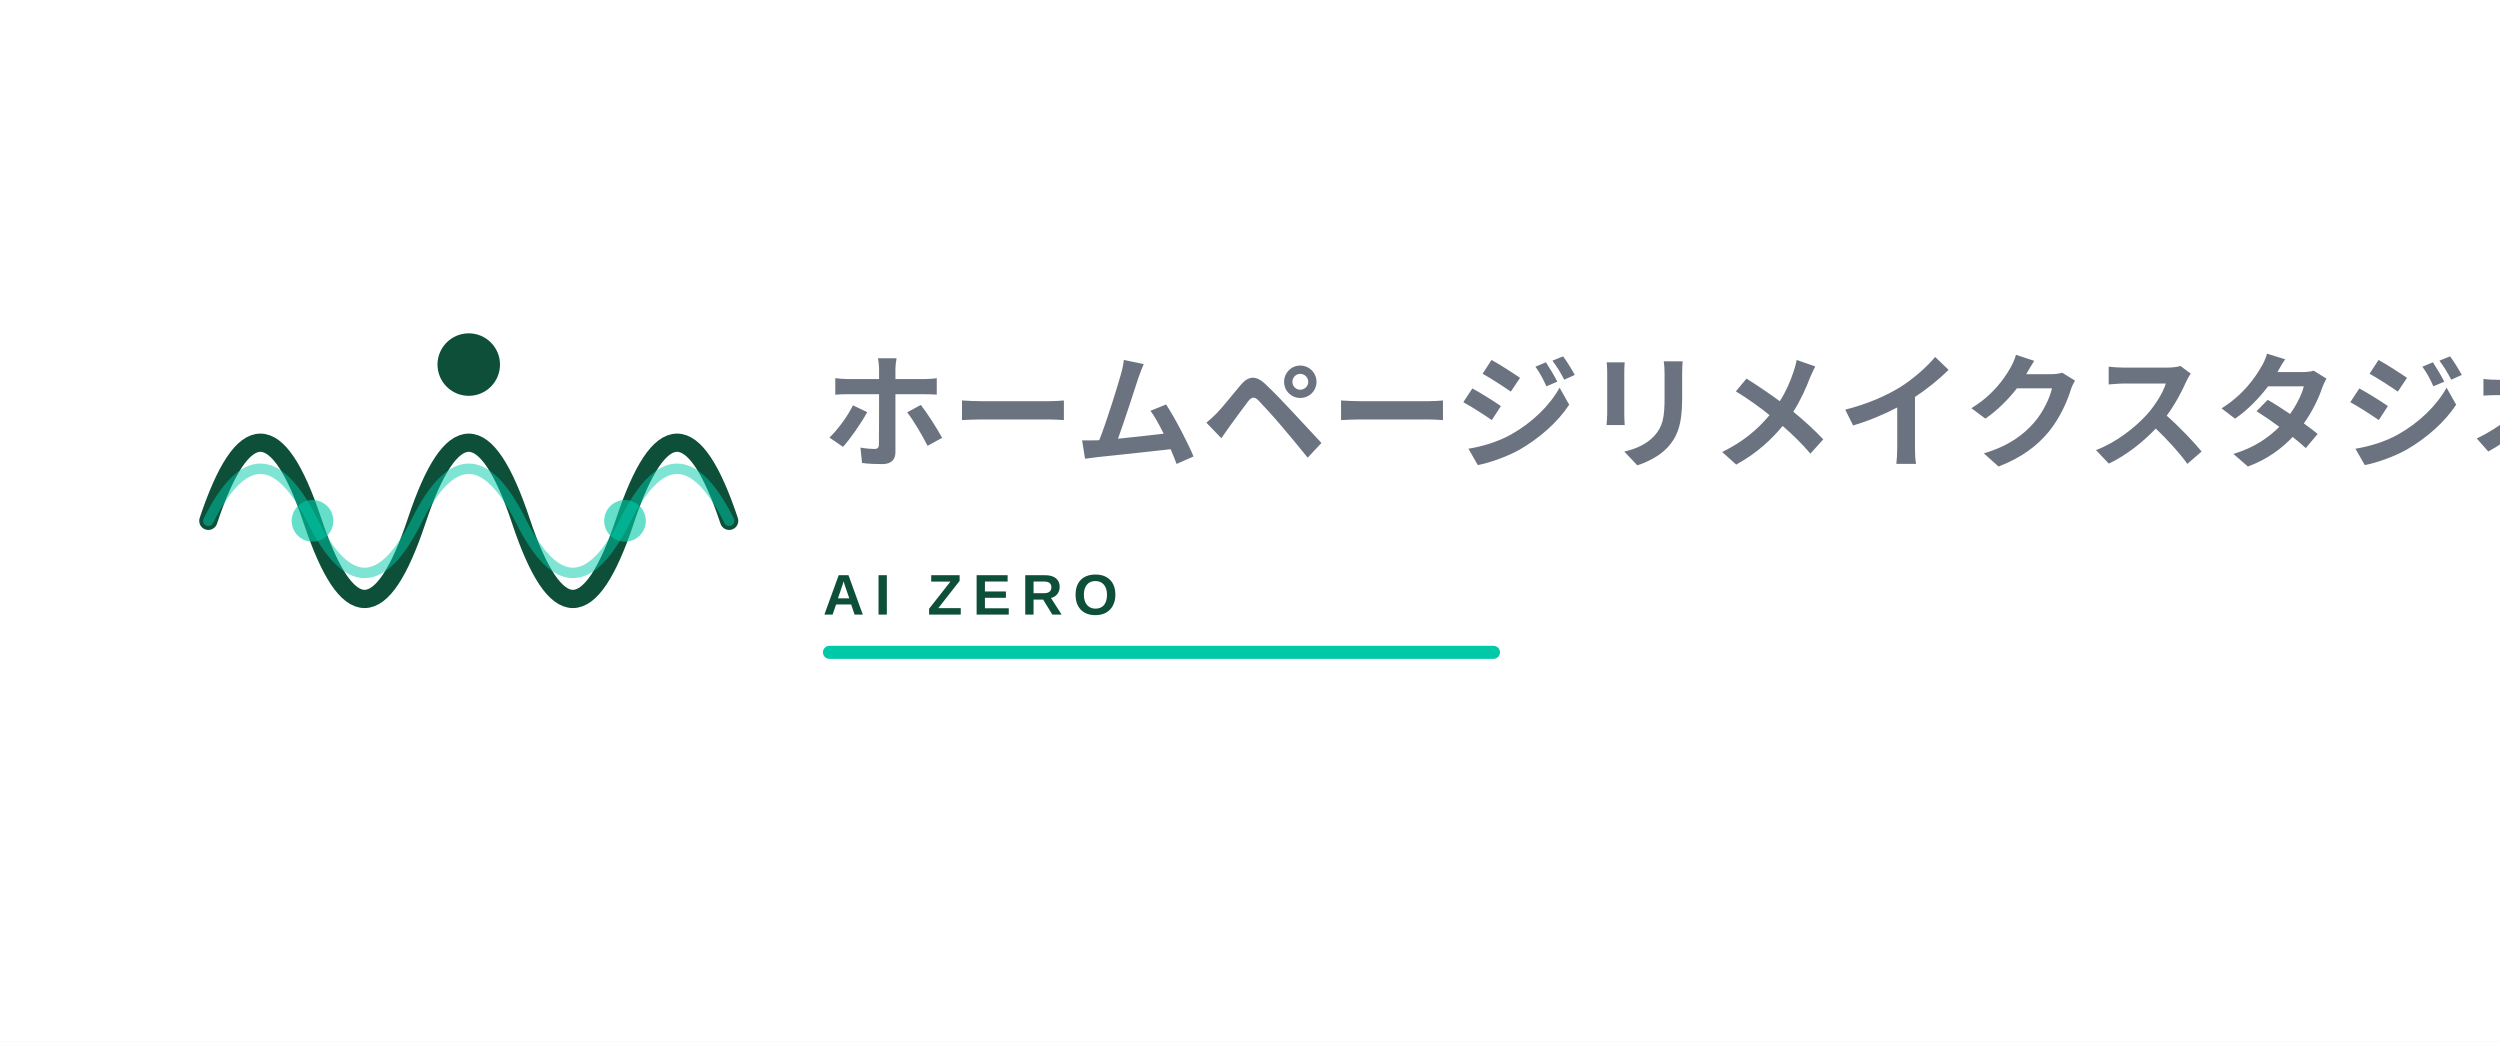
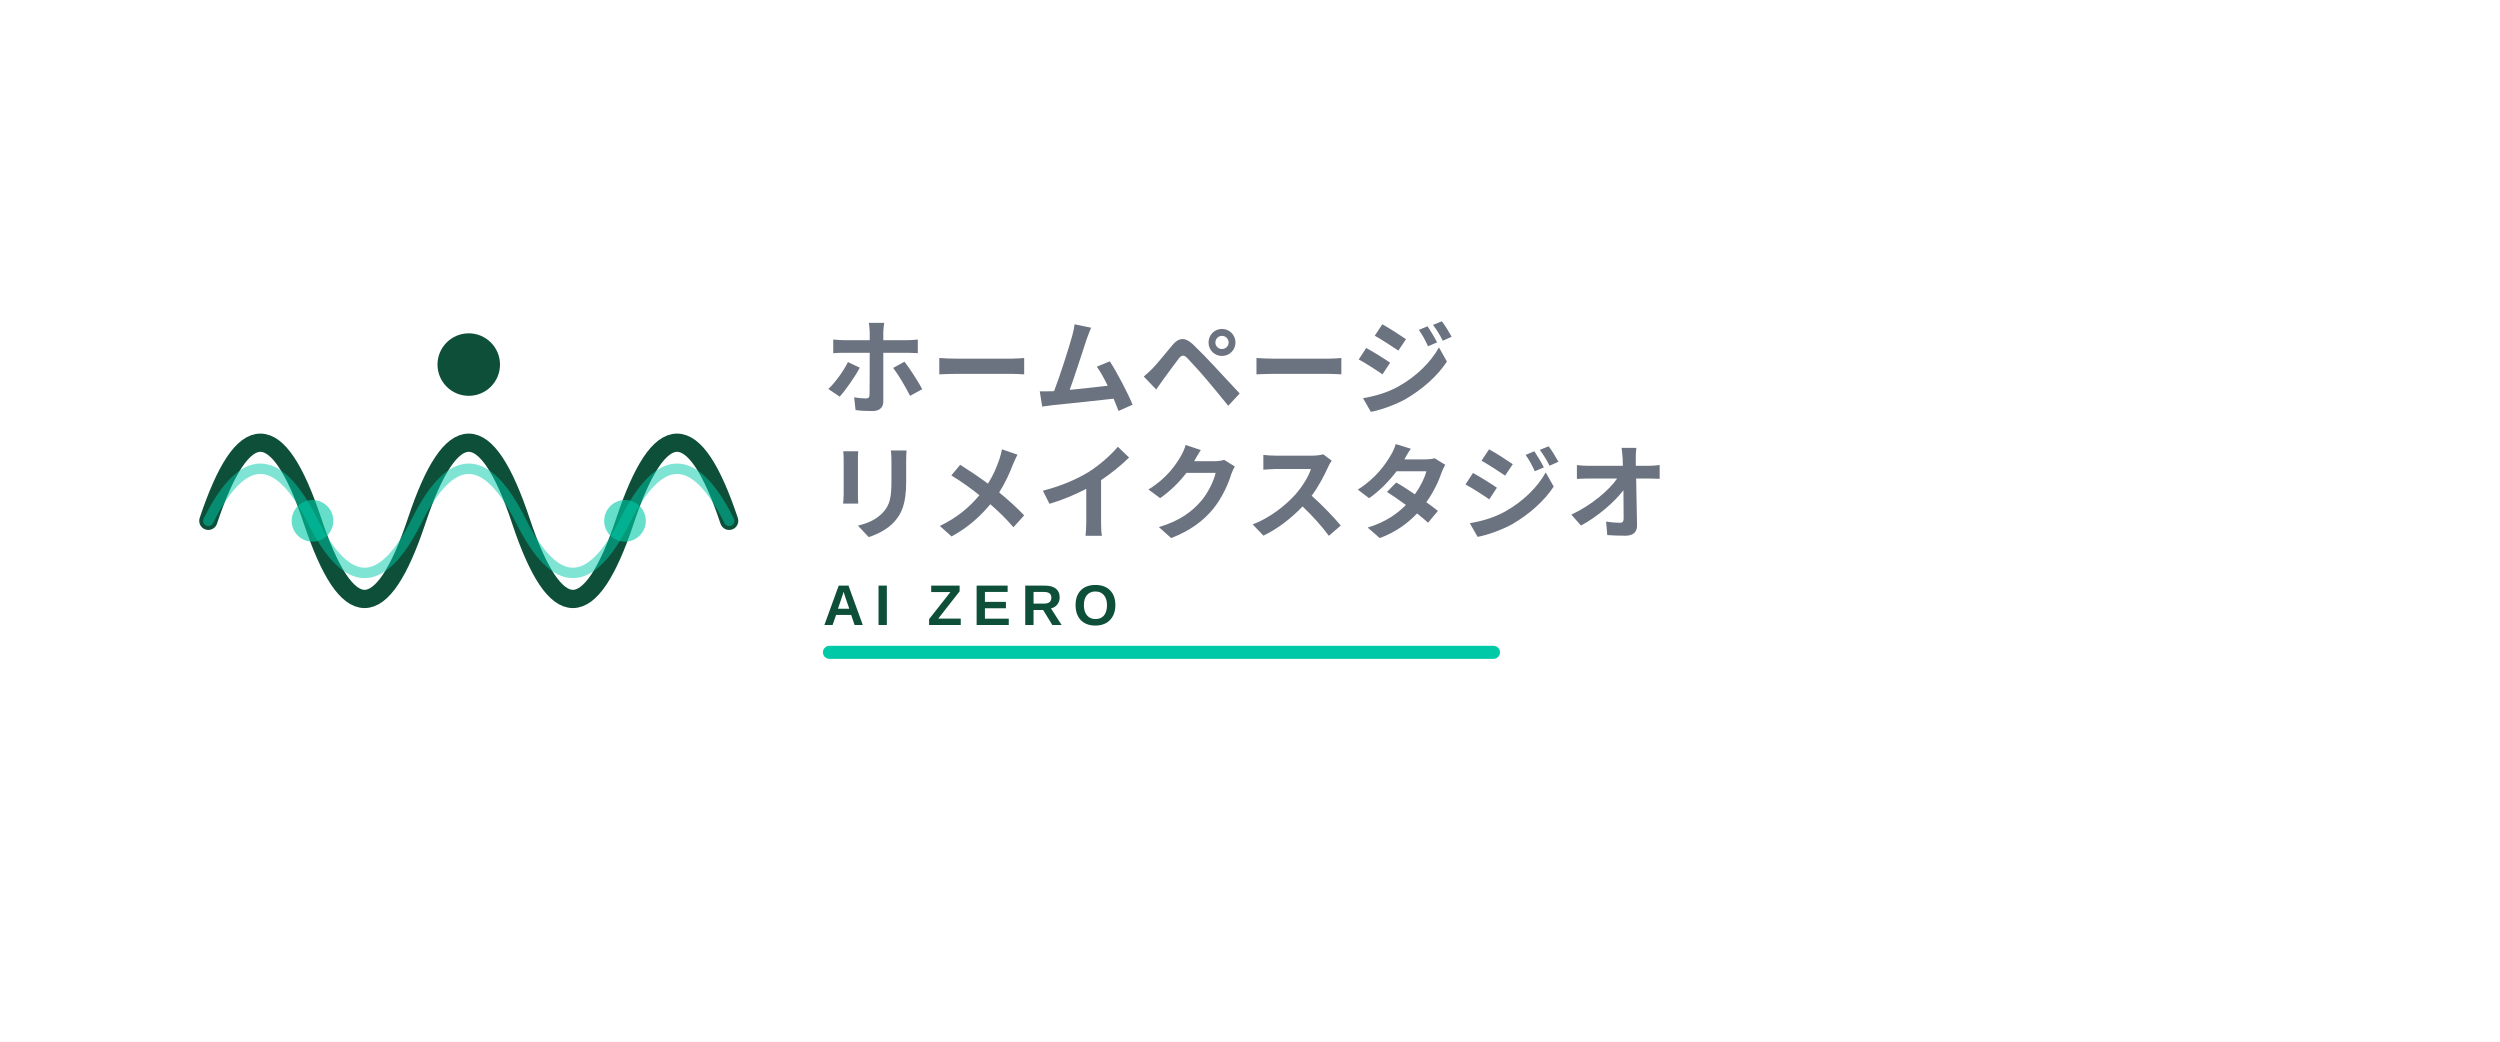
<svg xmlns="http://www.w3.org/2000/svg" viewBox="0 0 480 200" width="480" height="200">
  <rect width="480" height="200" fill="white" />
  <g transform="translate(90,100)">
    <path d="M -50 0 Q -40 -30 -30 0 Q -20 30 -10 0 Q 0 -30 10 0 Q 20 30 30 0 Q 40 -30 50 0" fill="none" stroke="#0D4F38" stroke-width="3.5" stroke-linecap="round" />
    <path d="M -50 0 Q -40 -20 -30 0 Q -20 20 -10 0 Q 0 -20 10 0 Q 20 20 30 0 Q 40 -20 50 0" fill="none" stroke="#00C9A7" stroke-width="2" stroke-linecap="round" opacity="0.5" />
    <circle cx="0" cy="-30" r="6" fill="#0D4F38" />
    <circle cx="-30" cy="0" r="4" fill="#00C9A7" opacity="0.6" />
    <circle cx="30" cy="0" r="4" fill="#00C9A7" opacity="0.6" />
  </g>
  <rect x="158" y="124" width="130" height="2.5" fill="#00C9A7" rx="1.25" />
-   <text x="158.0" y="88" font-family="'Helvetica Neue', Arial, 'Noto Sans JP', sans-serif" font-size="24" font-weight="800" fill="#6B7280" letter-spacing="0.5">ホームページリメイクスタジオ</text>
-   <text x="158.0" y="118" font-family="'Helvetica Neue', Arial, sans-serif" font-size="11" font-weight="600" fill="#0D4F38" letter-spacing="2">AI ZERO</text>
+   <text x="158.0" y="78" font-family="'Helvetica Neue', Arial, 'Noto Sans JP', sans-serif" font-size="20" font-weight="800" fill="#6B7280" letter-spacing="0.5">ホームページ</text>
+   <text x="158.0" y="102" font-family="'Helvetica Neue', Arial, 'Noto Sans JP', sans-serif" font-size="20" font-weight="800" fill="#6B7280" letter-spacing="0.5">リメイクスタジオ</text>
+   <text x="158.0" y="120" font-family="'Helvetica Neue', Arial, sans-serif" font-size="11" font-weight="600" fill="#0D4F38" letter-spacing="2">AI ZERO</text>
</svg>
